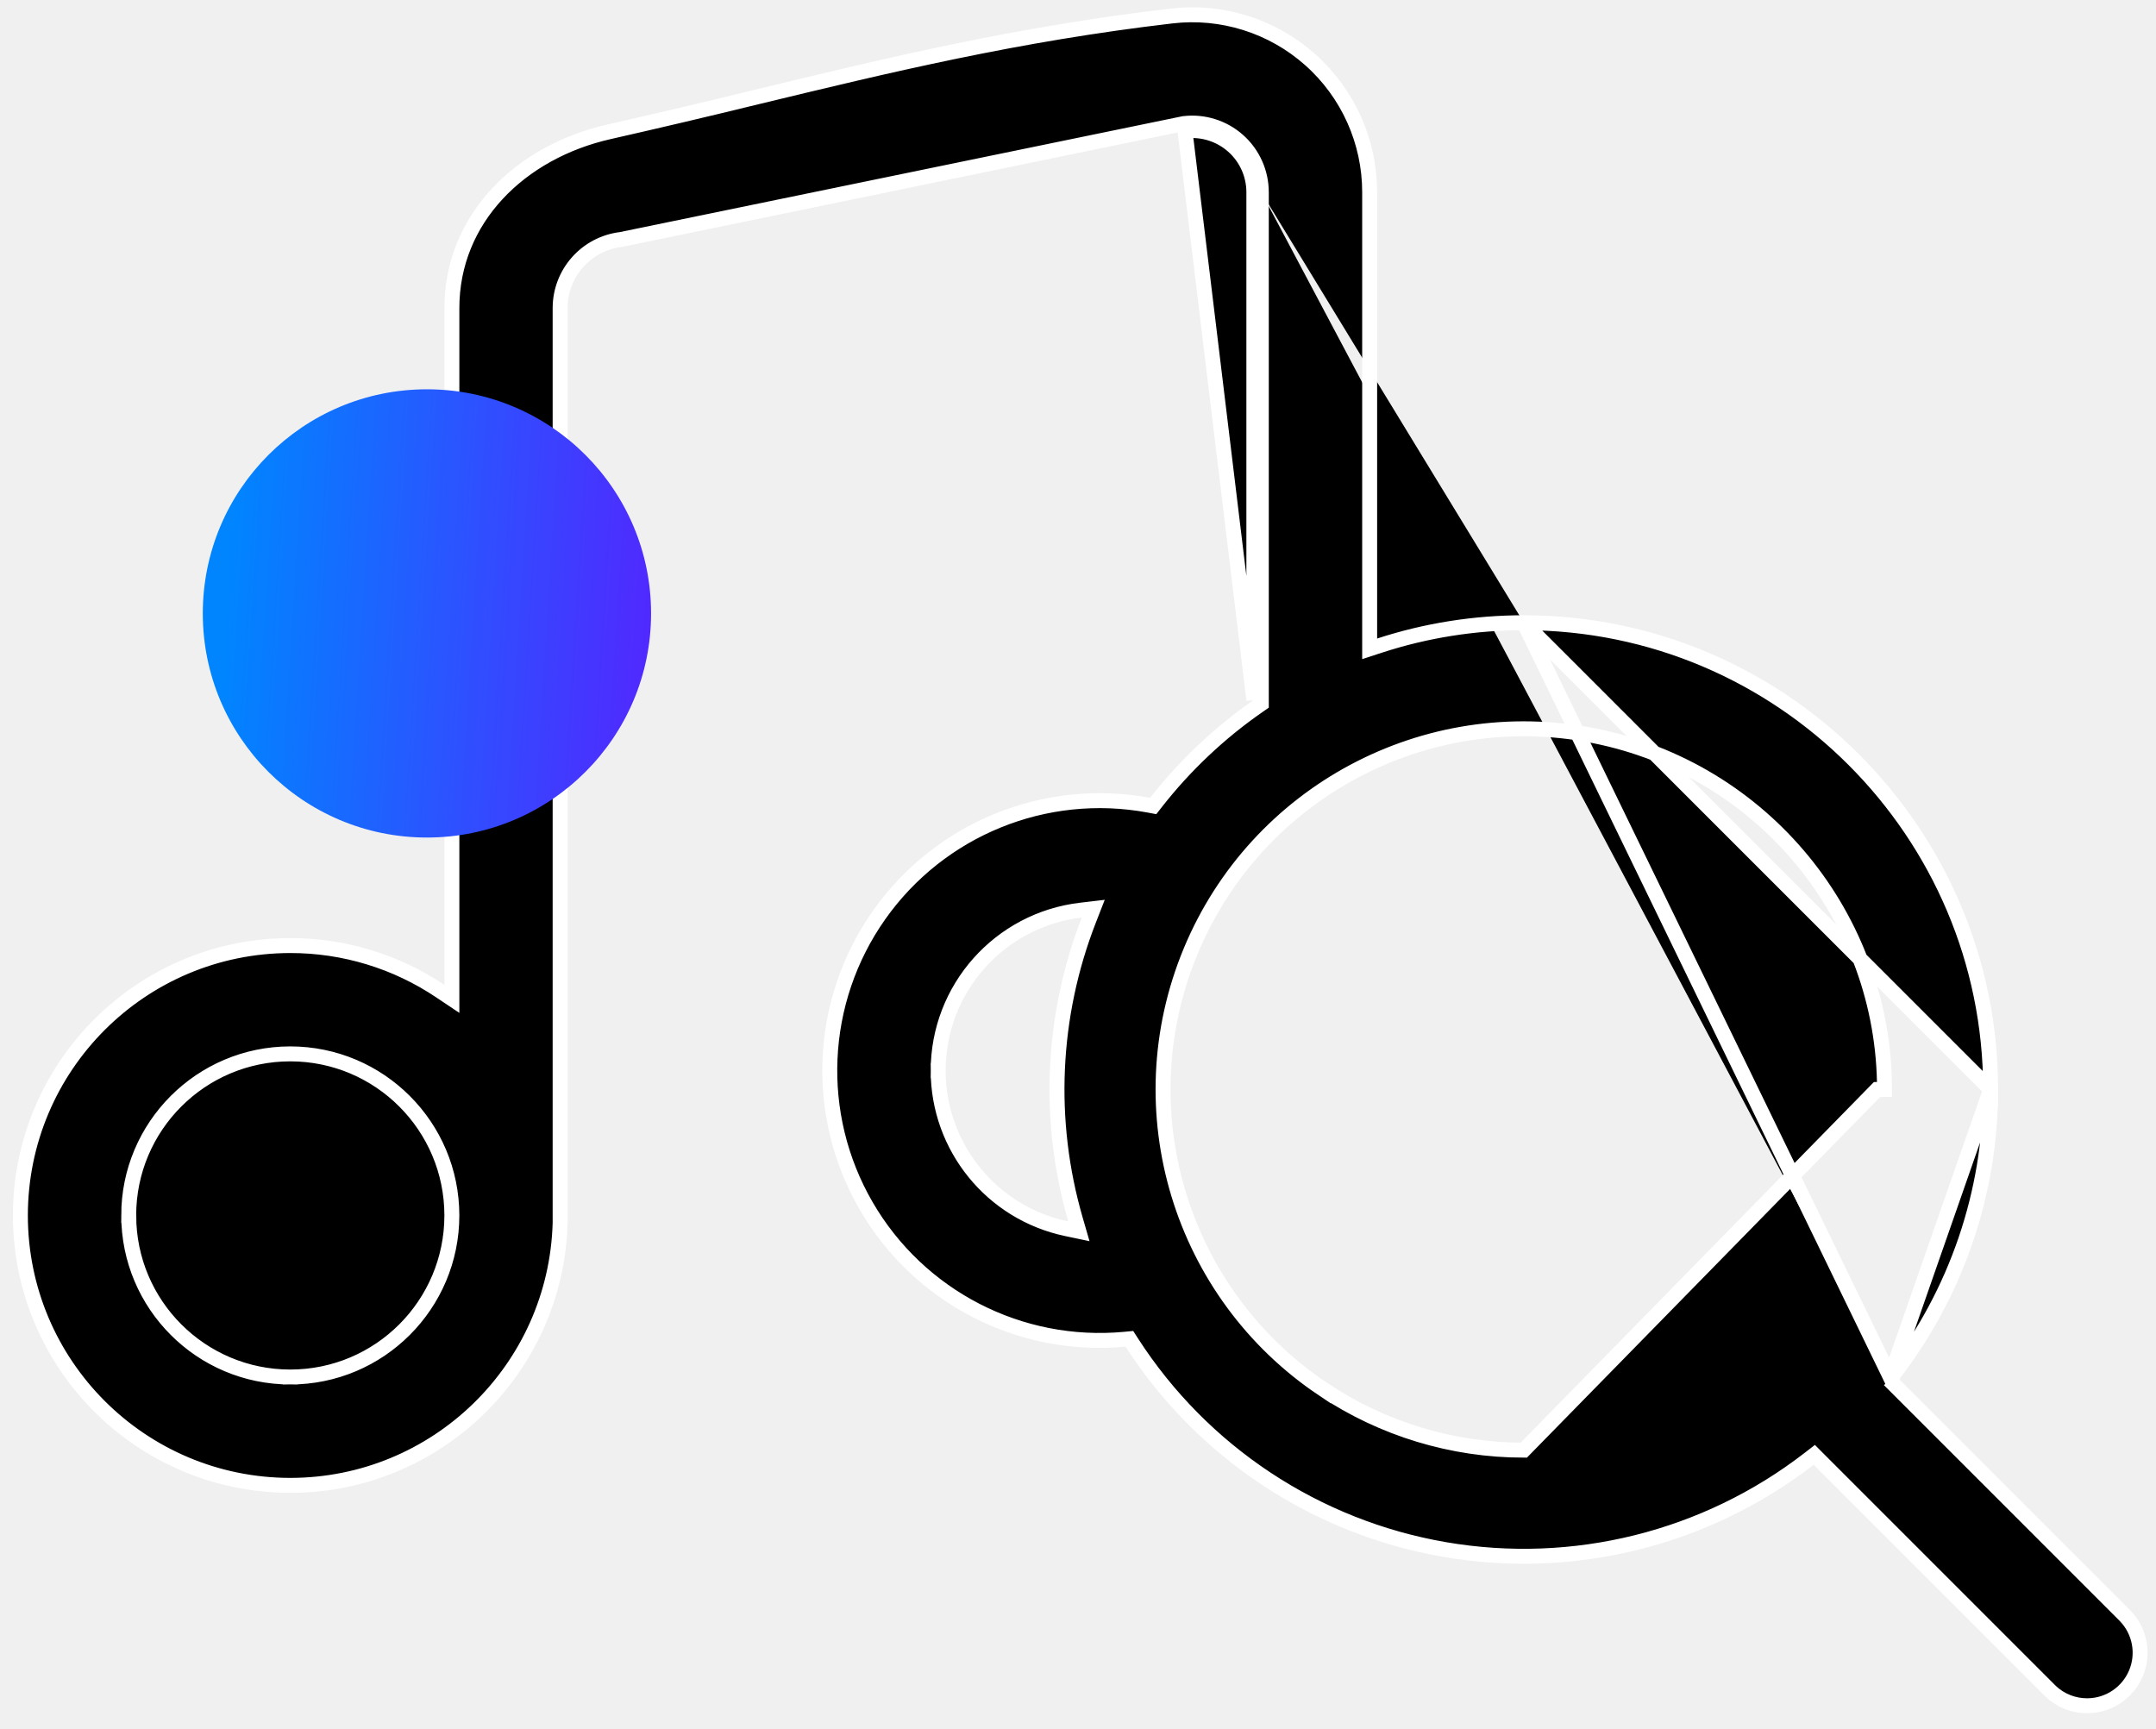
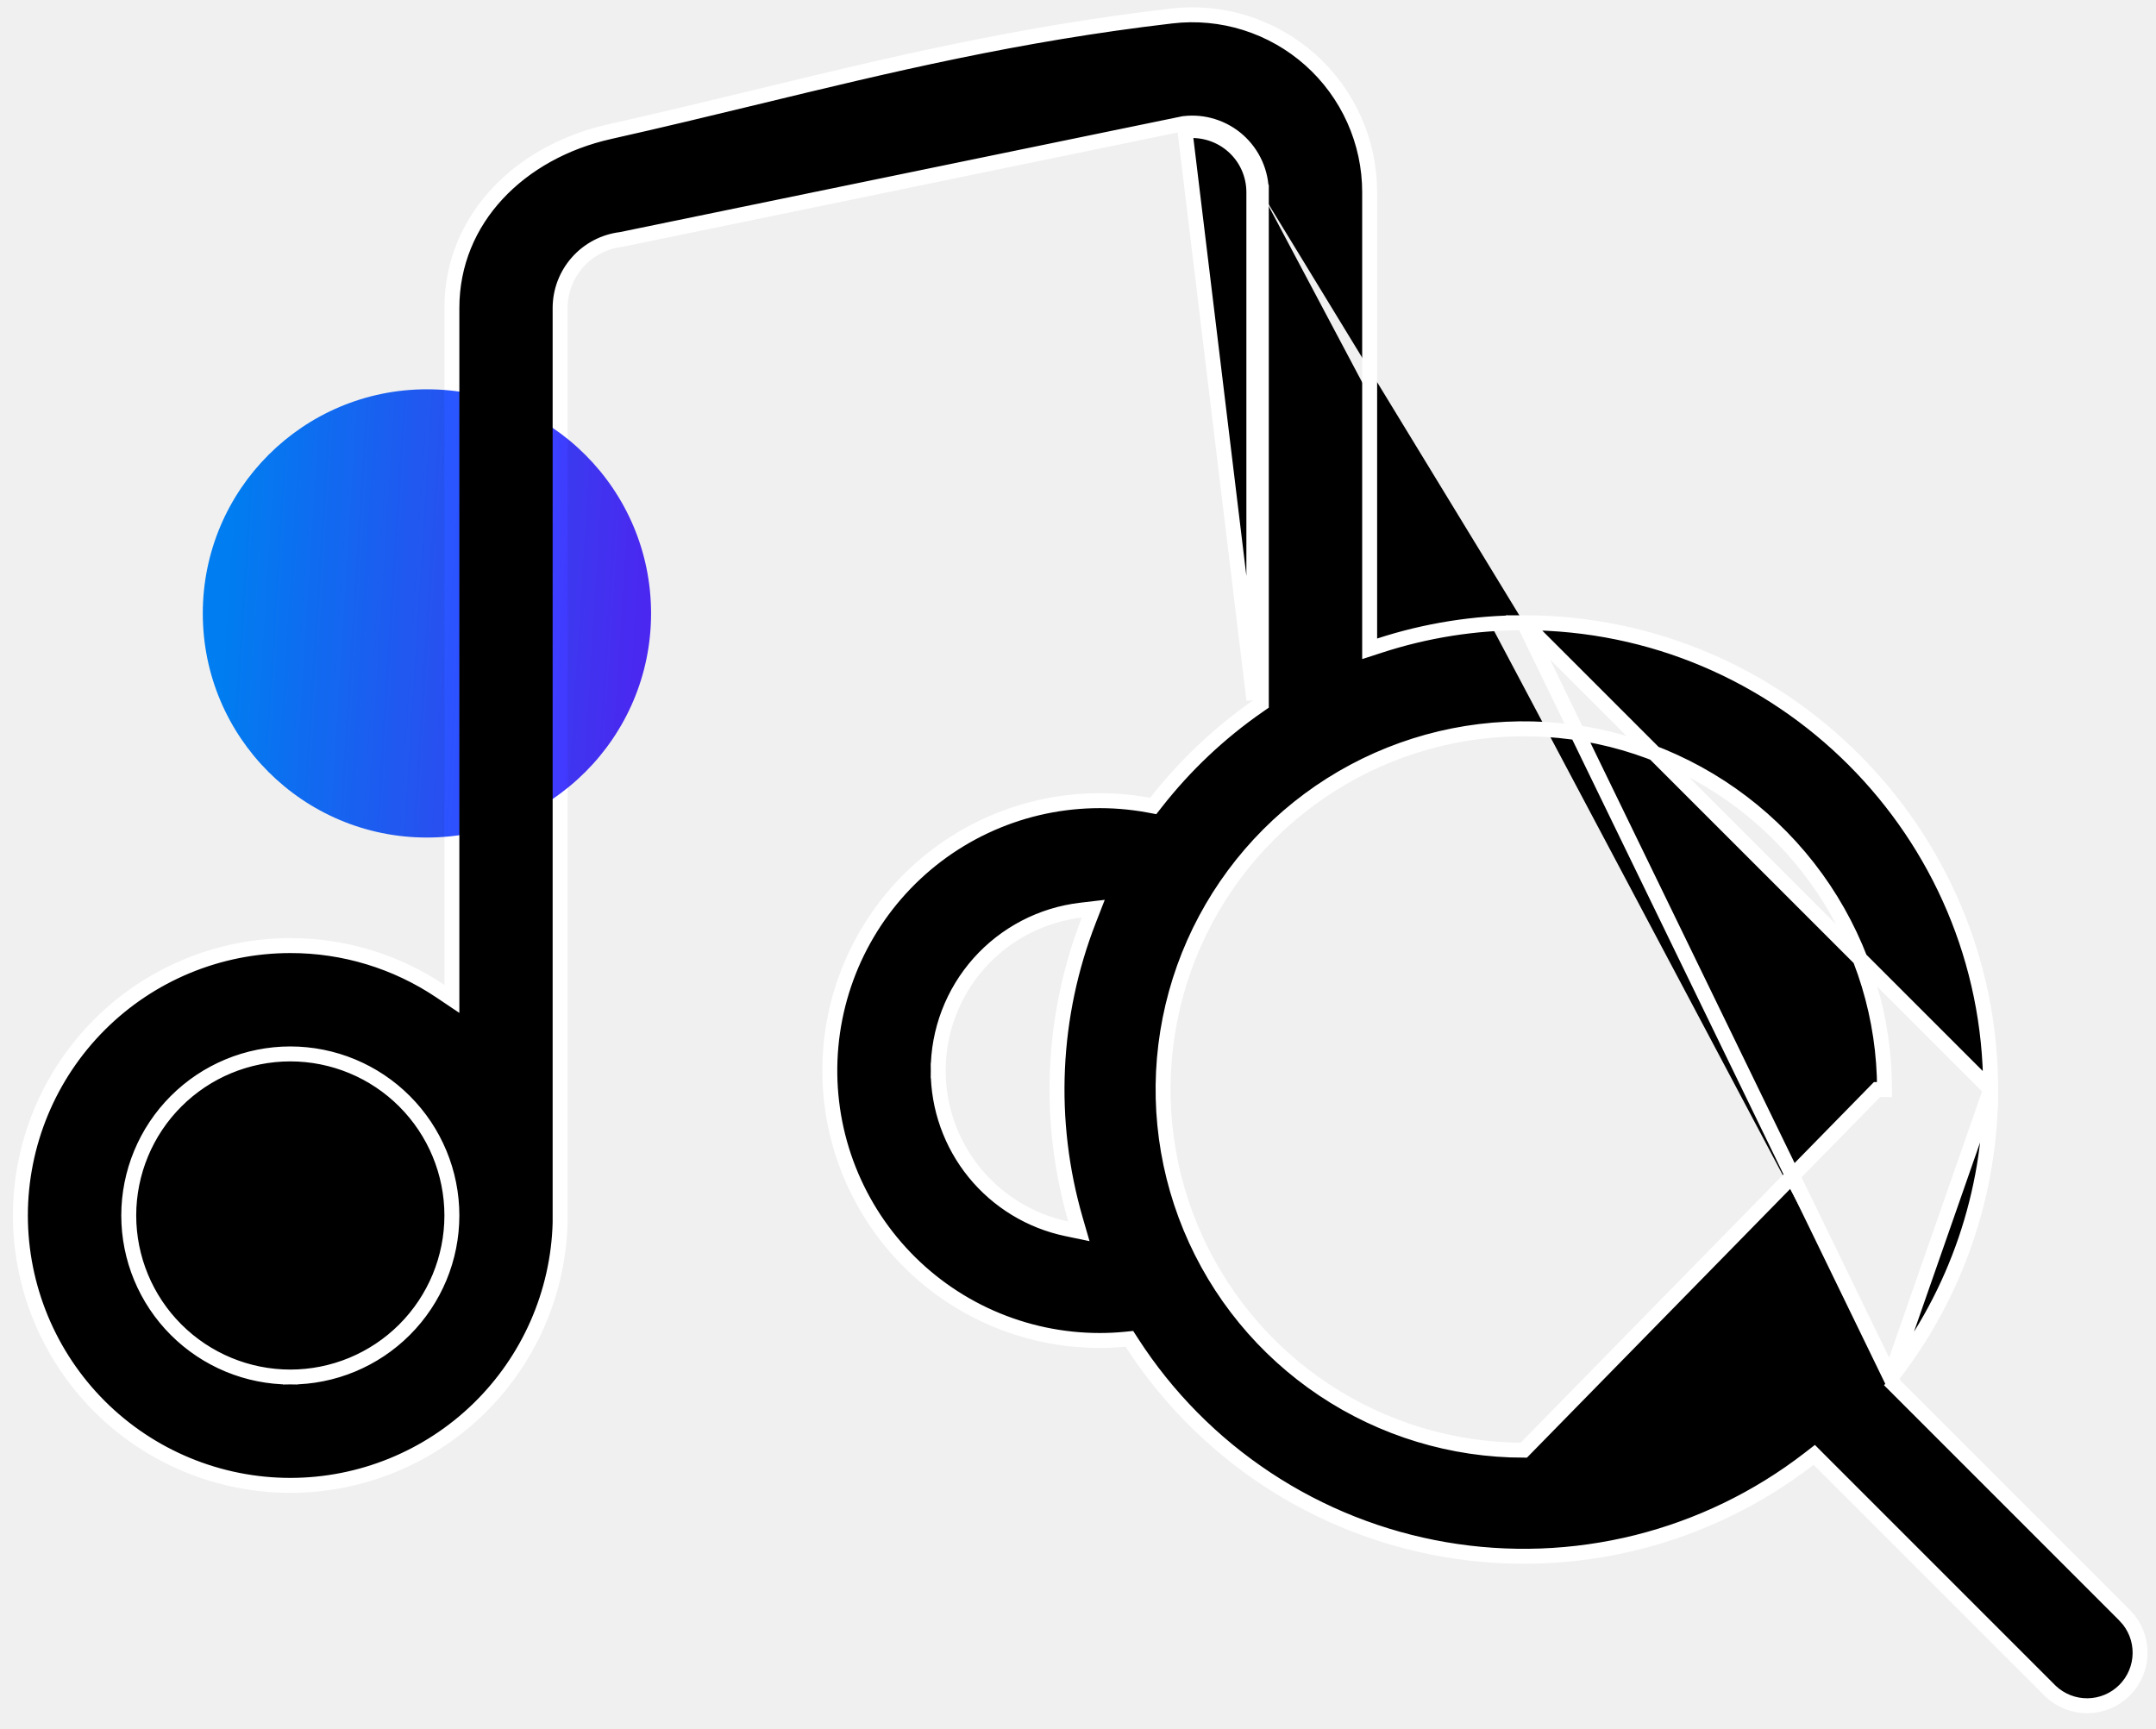
- <svg xmlns="http://www.w3.org/2000/svg" width="101" height="81" fill="none">
-   <path d="M88.504 64.647l.188-.244a21.877 21.877 0 004.562-13.362l-4.75 13.606zm0 0l.218.217m-.218-.218l.218.218m0 0l10.845 10.847.002.003a2.484 2.484 0 01-1.77 4.199 2.485 2.485 0 01-1.743-.686l-.002-.003-10.846-10.847-.217-.218-.244.189a21.85 21.85 0 01-31.725-5.446l-.115-.179-.212.02a12.644 12.644 0 111.12-25.022l.208.039.13-.167a22.09 22.09 0 014.785-4.519l.15-.104V9.007m29.634 55.857l-17.336-35.69m0 0h0c-2.298 0-4.58.36-6.764 1.073l-.459.15V9.006v0A8.31 8.31 0 0054.878.75h0c-7.25.848-13.212 2.29-19.445 3.798a423.63 423.63 0 01-6.888 1.624h0c-4.175.937-7.376 4.076-7.376 8.262v32.363l-.545-.365a12.58 12.58 0 00-7.024-2.133h0A12.65 12.65 0 00.955 56.945 12.65 12.65 0 0013.6 69.588a12.65 12.65 0 0012.64-12.297V14.434v0a3.237 3.237 0 012.848-3.214L55.44 5.793l.015-.003.015-.001a3.237 3.237 0 013.617 3.219m12.298 20.167c12.057 0 21.868 9.81 21.868 21.866L71.386 29.175zM59.088 9.008h-.35m.35 0v0h-.35m0 0a2.888 2.888 0 00-3.226-2.872l3.226 26.65V9.008zM6.03 56.943v0a7.573 7.573 0 007.569 7.569v-.35.35a7.573 7.573 0 007.569-7.569v0a7.573 7.573 0 00-7.569-7.57h0a7.572 7.572 0 00-7.57 7.57zm44.974-13.83l.211-.542-.578.068a7.572 7.572 0 00-6.688 7.515h.35-.35a7.574 7.574 0 006.022 7.412l.57.12-.162-.56a21.875 21.875 0 01.625-14.013zm10.99 21.978a16.899 16.899 0 009.389 2.848l16.549-16.897h.35s0 0 0 0a16.898 16.898 0 10-26.288 14.05z" fill="#000" stroke="#fff" stroke-width=".7" />
-   <circle cx="20" cy="28.738" r="10.5" fill="url(#paint0_linear_204_2)" />
+ <svg xmlns="http://www.w3.org/2000/svg" width="101" height="81" viewBox="0 0 101 81" fill="none">
+   <path d="M88.504 64.647L88.692 64.403C91.647 60.576 93.252 55.877 93.254 51.041L88.504 64.647ZM88.504 64.647L88.722 64.864M88.504 64.647L88.722 64.864M88.722 64.864L99.567 75.711C99.568 75.712 99.569 75.713 99.569 75.714C100.016 76.183 100.263 76.808 100.255 77.456C100.248 78.105 99.987 78.726 99.528 79.185C99.069 79.644 98.448 79.906 97.799 79.913C97.151 79.92 96.525 79.674 96.056 79.227C96.055 79.226 96.055 79.225 96.054 79.224L85.208 68.377L84.991 68.159L84.747 68.348C82.353 70.198 79.6 71.531 76.663 72.263C73.727 72.994 70.671 73.107 67.688 72.595C64.706 72.083 61.862 70.957 59.338 69.288C56.813 67.62 54.663 65.445 53.022 62.902L52.907 62.723L52.695 62.744C52.308 62.781 51.915 62.8 51.519 62.8C49.761 62.8 48.023 62.434 46.414 61.724C44.806 61.015 43.364 59.978 42.179 58.679C40.994 57.381 40.093 55.85 39.532 54.184C38.972 52.518 38.766 50.753 38.926 49.003C39.087 47.252 39.61 45.554 40.463 44.018C41.316 42.481 42.481 41.139 43.882 40.077C45.283 39.016 46.89 38.258 48.6 37.852C50.31 37.447 52.086 37.402 53.815 37.721L54.023 37.76L54.154 37.593C55.514 35.856 57.126 34.333 58.938 33.074L59.088 32.97V32.787V9.008M88.722 64.864L71.386 29.175M71.386 29.175H71.385C69.088 29.173 66.805 29.535 64.622 30.247L64.163 30.396V29.914V9.007V9.007C64.164 7.833 63.915 6.673 63.435 5.602C62.954 4.53 62.252 3.573 61.375 2.793C60.498 2.013 59.465 1.428 58.346 1.075C57.226 0.723 56.044 0.612 54.878 0.75L54.878 0.75C47.628 1.598 41.666 3.04 35.433 4.548C33.196 5.089 30.924 5.639 28.545 6.172L28.545 6.172C24.37 7.109 21.169 10.248 21.169 14.434V46.141V46.797L20.624 46.431C18.547 45.038 16.101 44.296 13.6 44.3H13.6C10.247 44.301 7.032 45.634 4.661 48.005C2.29 50.376 0.957 53.591 0.955 56.944C0.957 60.297 2.289 63.512 4.66 65.883C7.031 68.254 10.247 69.587 13.6 69.588C16.894 69.587 20.057 68.301 22.418 66.003C24.777 63.707 26.148 60.581 26.239 57.291V14.434V14.434C26.239 13.64 26.531 12.874 27.059 12.282C27.584 11.693 28.305 11.316 29.088 11.221L55.441 5.793L55.456 5.79L55.471 5.789C55.925 5.735 56.386 5.778 56.822 5.916C57.259 6.053 57.661 6.281 58.003 6.585C58.344 6.89 58.618 7.263 58.805 7.68C58.992 8.098 59.088 8.55 59.088 9.008M71.386 29.175C83.443 29.175 93.254 38.985 93.254 51.041L71.386 29.175ZM59.088 9.008L58.738 9.007M59.088 9.008V9.007H58.738M58.738 9.007C58.738 8.599 58.652 8.196 58.486 7.823C58.319 7.451 58.075 7.118 57.77 6.847C57.465 6.576 57.106 6.372 56.717 6.25C56.328 6.127 55.917 6.088 55.512 6.136L58.738 32.787V9.007ZM6.031 56.944V56.944C6.032 58.951 6.829 60.876 8.249 62.295C9.668 63.714 11.593 64.512 13.6 64.513L13.6 64.163L13.6 64.513C15.607 64.512 17.532 63.714 18.951 62.295C20.37 60.876 21.168 58.951 21.169 56.944V56.944C21.168 54.937 20.37 53.012 18.951 51.593C17.532 50.173 15.607 49.376 13.6 49.375H13.6C11.593 49.376 9.668 50.173 8.249 51.593C6.829 53.012 6.032 54.937 6.031 56.944ZM51.005 43.114L51.216 42.572L50.638 42.64C48.796 42.856 47.098 43.741 45.865 45.126C44.633 46.511 43.951 48.301 43.95 50.155L44.3 50.155L43.95 50.156C43.95 51.895 44.549 53.58 45.645 54.93C46.742 56.279 48.27 57.211 49.972 57.567L50.542 57.686L50.38 57.127C49.044 52.514 49.264 47.59 51.005 43.114ZM61.995 65.092C64.774 66.949 68.041 67.94 71.384 67.94L87.933 51.043L88.283 51.043C88.283 51.043 88.283 51.043 88.283 51.043C88.283 47.701 87.292 44.434 85.436 41.654C83.579 38.875 80.94 36.709 77.852 35.43C74.764 34.15 71.366 33.816 68.088 34.467C64.81 35.119 61.799 36.728 59.435 39.092C57.072 41.455 55.462 44.466 54.81 47.744C54.158 51.022 54.493 54.42 55.772 57.508C57.05 60.596 59.217 63.235 61.995 65.092Z" fill="black" stroke="white" stroke-width="0.7" />
+   <g style="mix-blend-mode:multiply">
+     <circle cx="20" cy="28.738" r="10.5" fill="url(#paint0_linear_204_2)" />
+   </g>
  <defs>
    <linearGradient id="paint0_linear_204_2" x1="11.485" y1="14.161" x2="33.527" y2="15.548" gradientUnits="userSpaceOnUse">
      <stop stop-color="#0085FF" />
      <stop offset="1" stop-color="#591FFF" />
    </linearGradient>
  </defs>
</svg>
